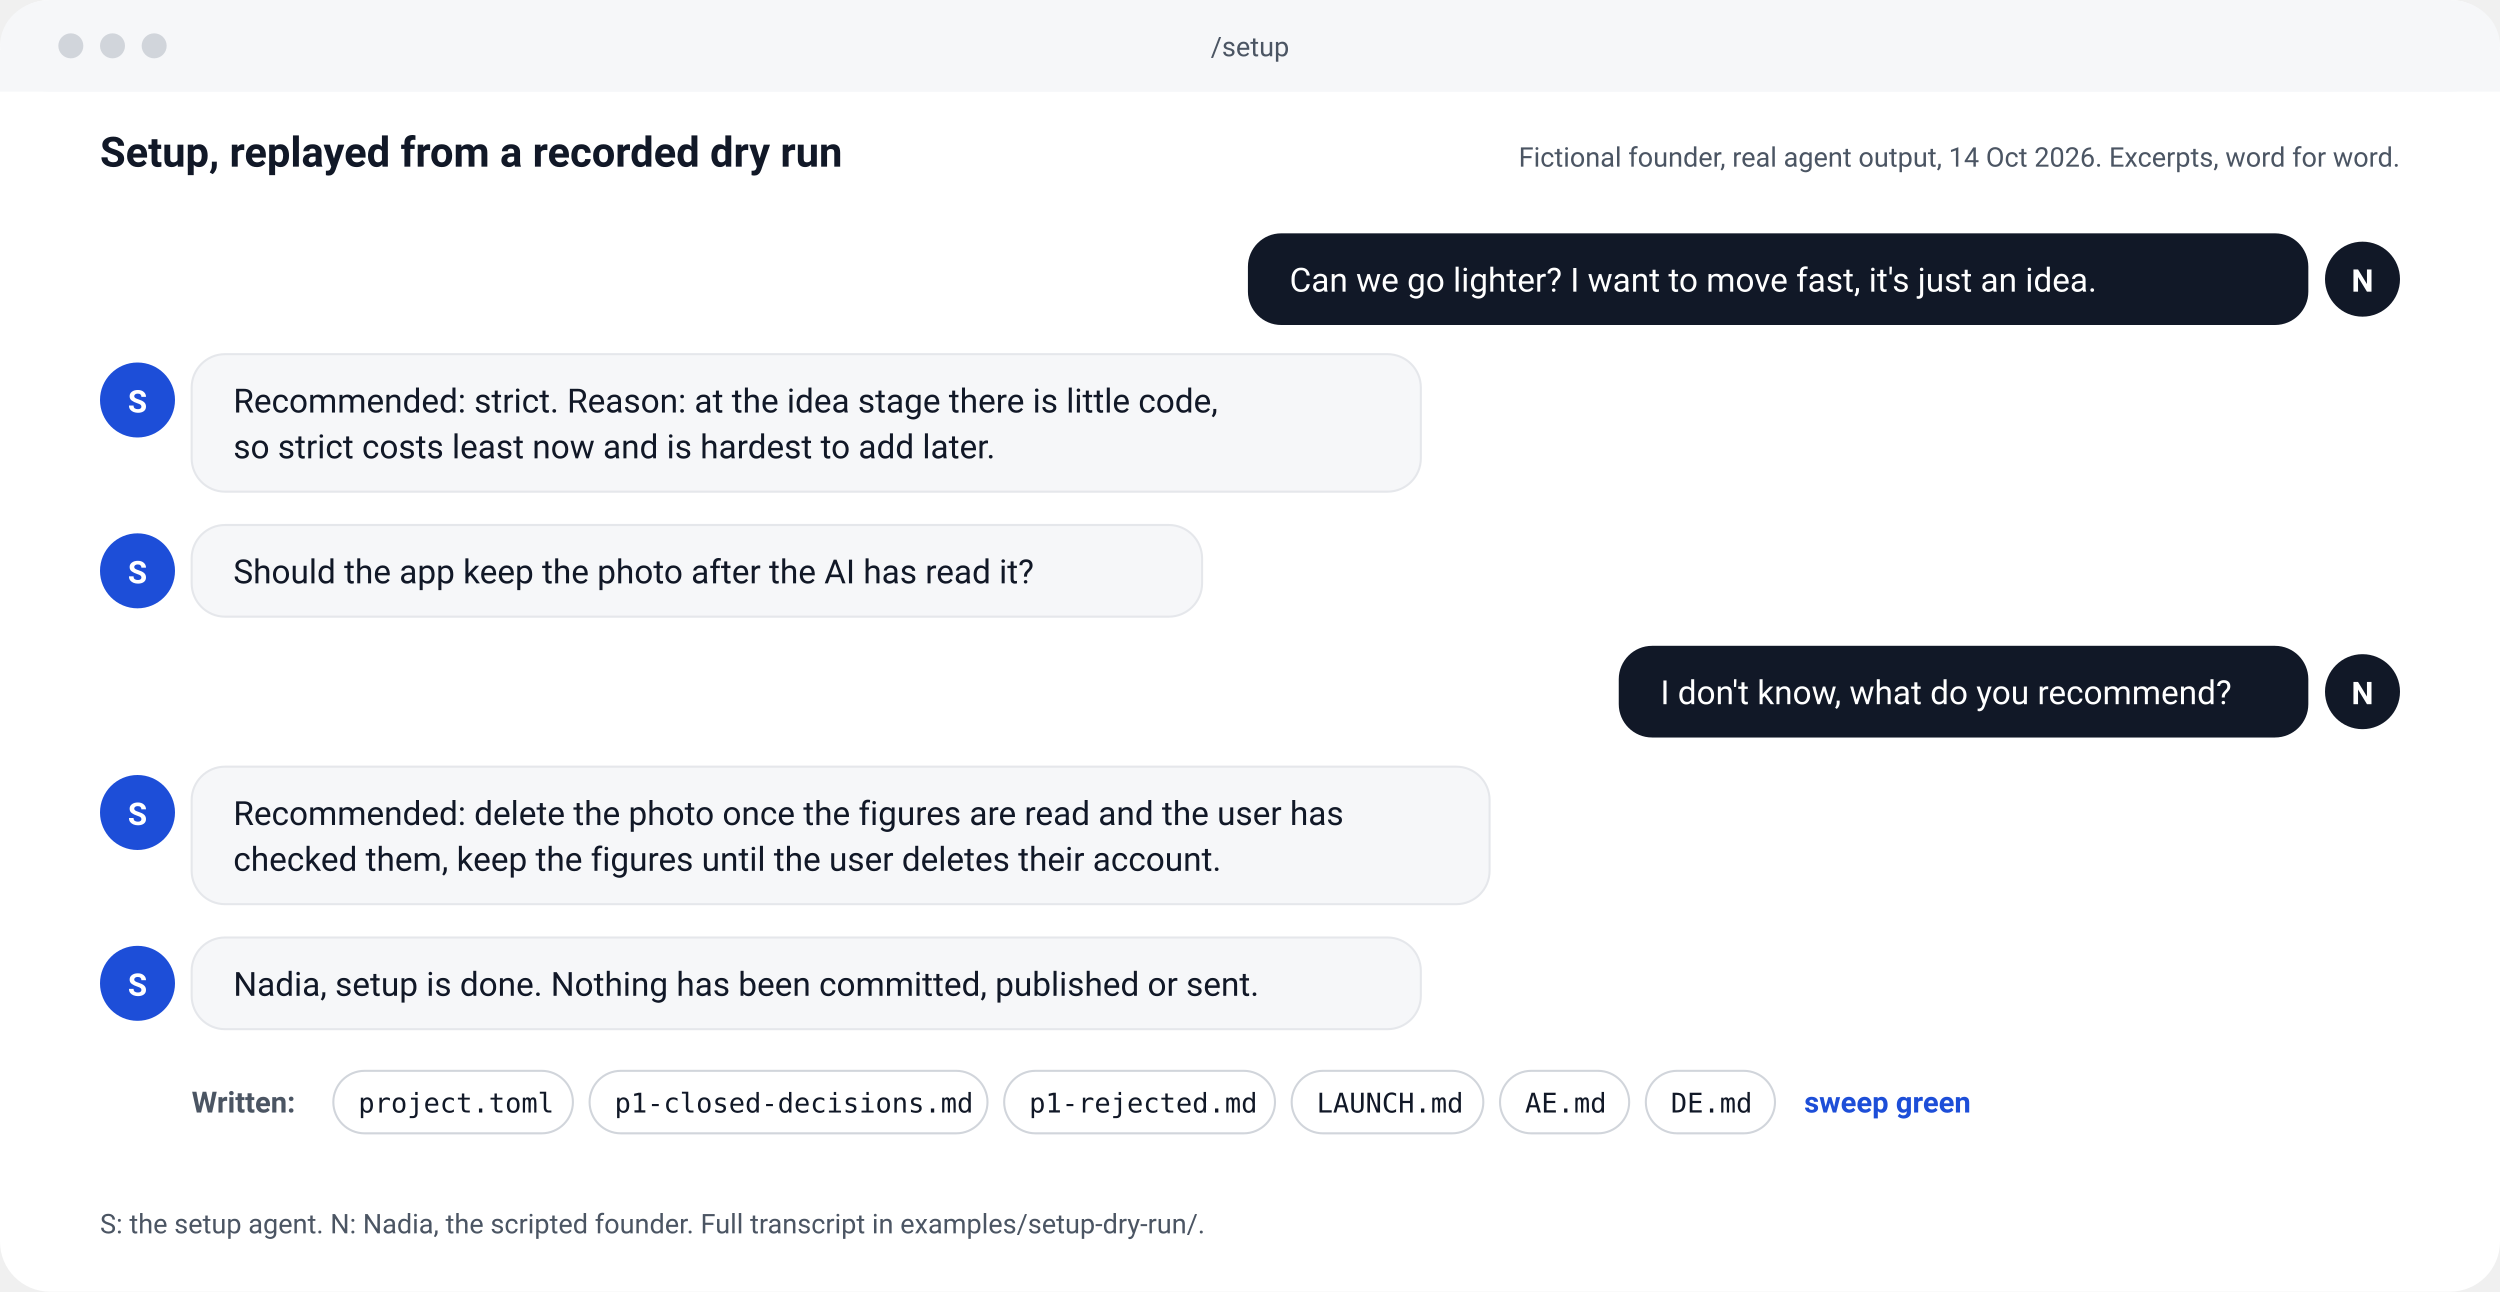
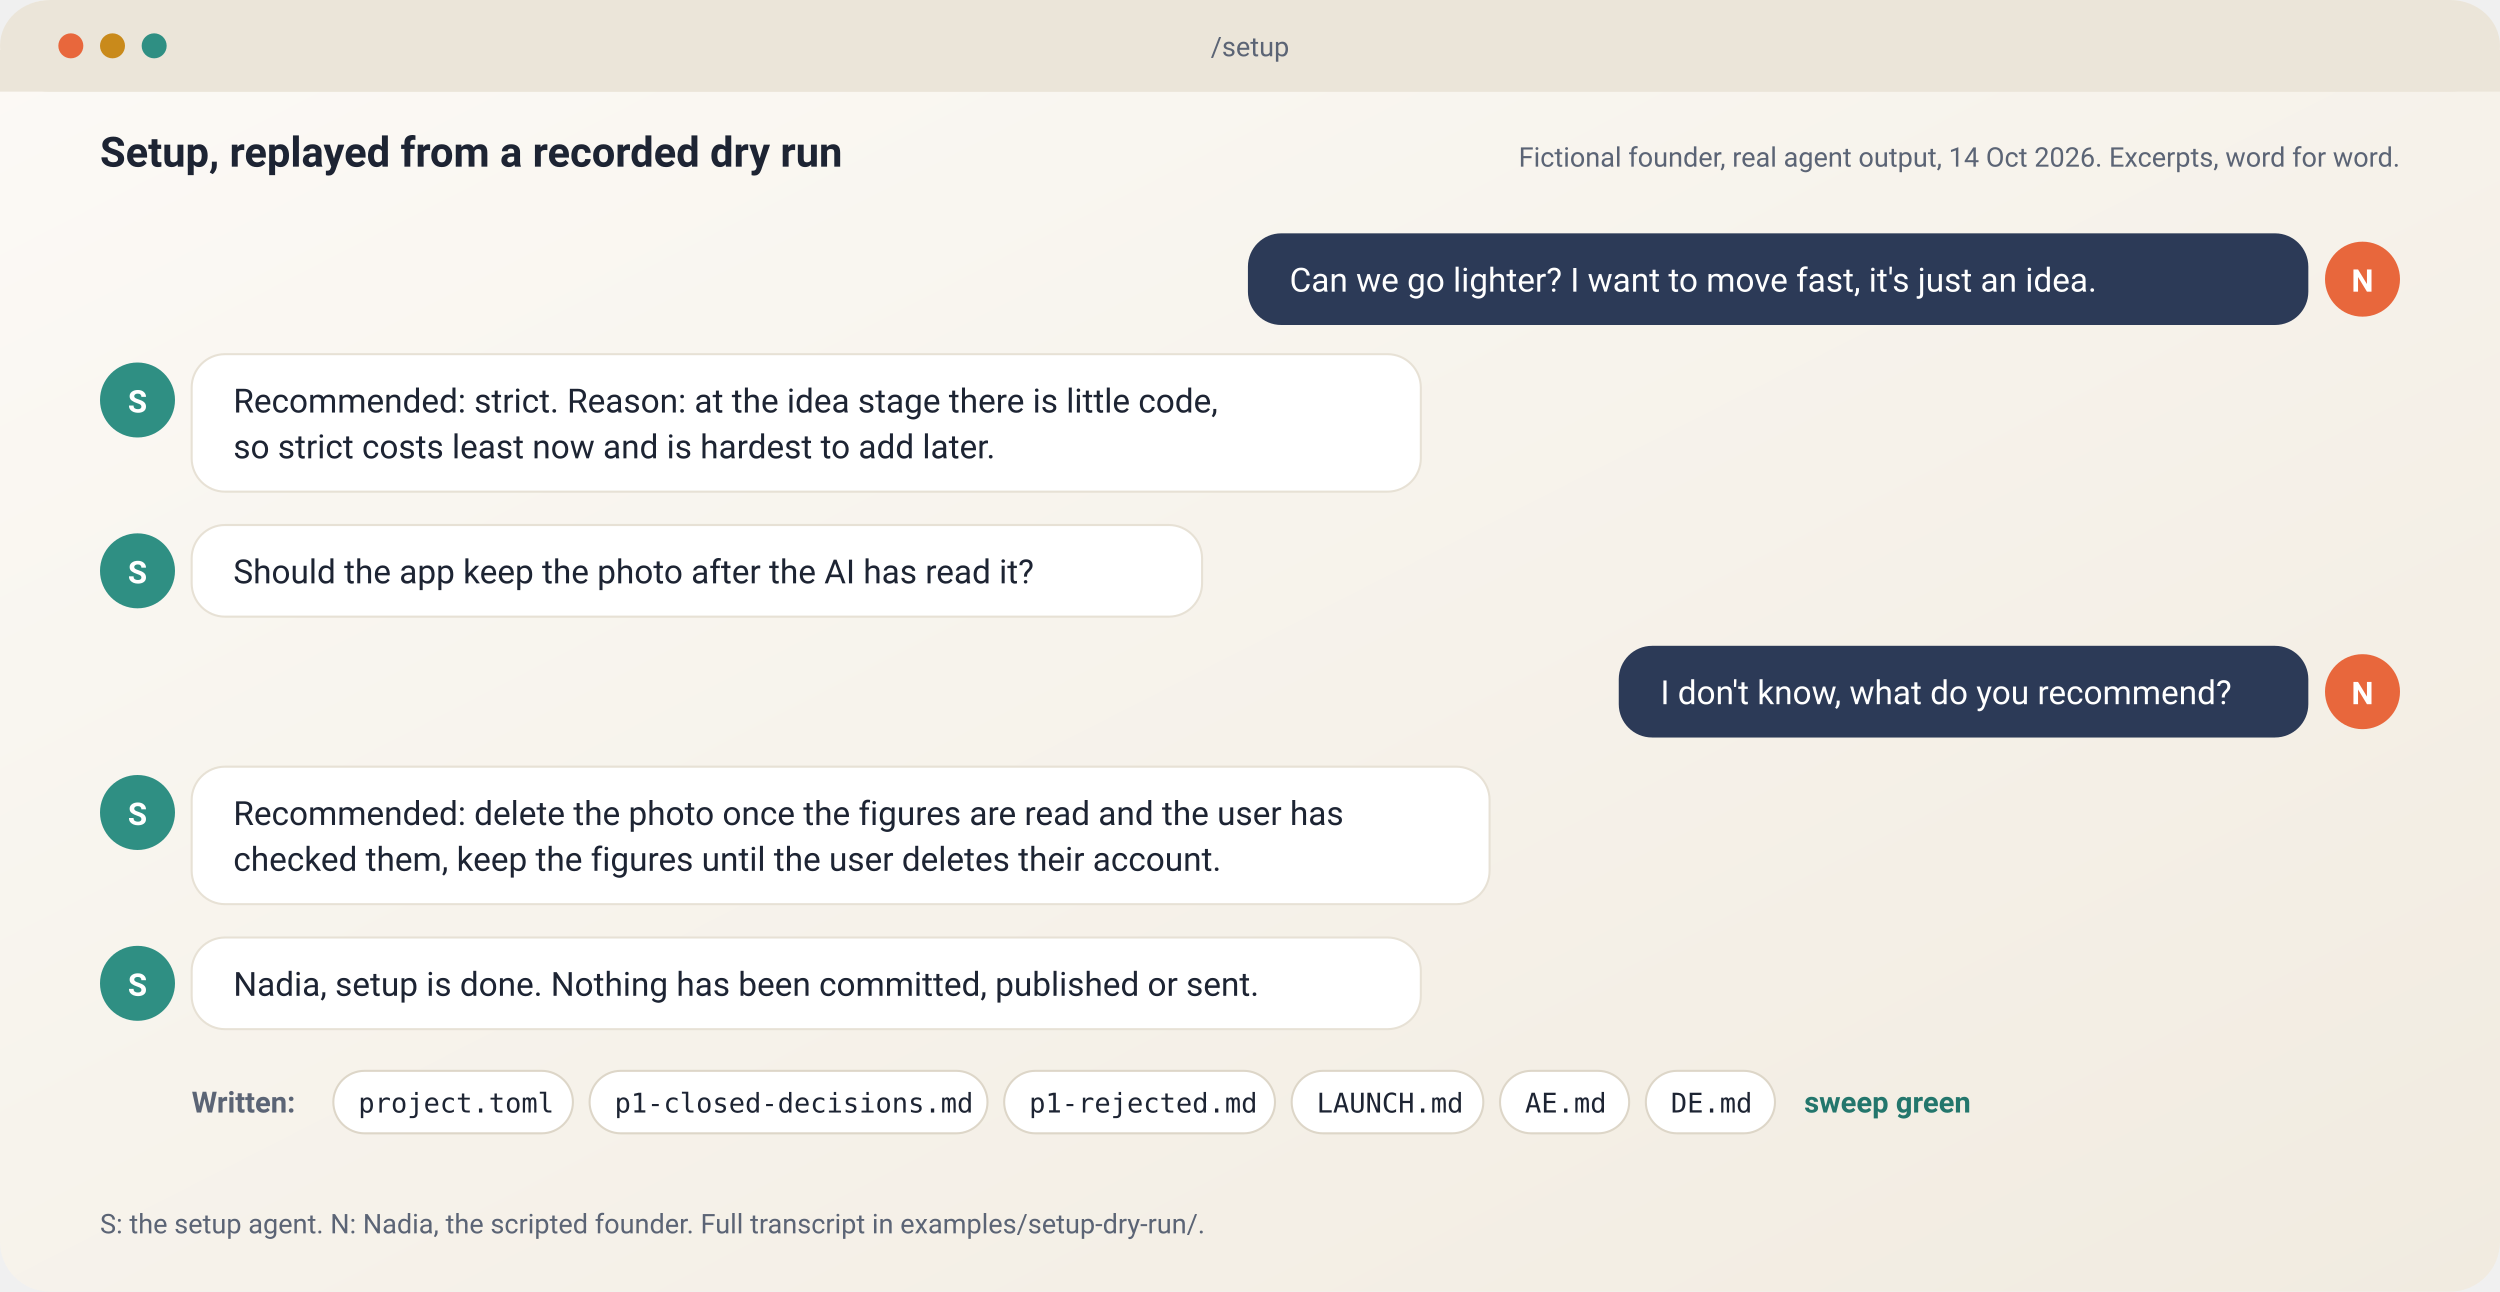
<svg xmlns="http://www.w3.org/2000/svg" viewBox="0 0 1200 620" role="img" aria-labelledby="t d">
  <style>
-     .bg1, .bg2 { stop-color: #ffffff; }
-     .ink { fill: #111827; } .soft { fill: #4b5563; }
-     .ok { fill: #1d4ed8; }
-     .ba { fill: #f6f7f9; stroke: #e5e7eb; stroke-width: 1; } .ta { fill: #111827; }
-     .bu { fill: #111827; } .tu { fill: #ffffff; }
-     .aa { fill: #1d4ed8; } .au { fill: #111827; } .al { fill: #ffffff; }
-     .chip { fill: #ffffff; stroke: #d1d5db; stroke-width: 1; }
-     .bar { fill: #f6f7f9; } .d1, .d2, .d3 { fill: #d1d5db; }
+     .bg1 { stop-color: #fcfaf6; } .bg2 { stop-color: #f1ebe0; }
+     .ink { fill: #1d2433; } .soft { fill: #5b6475; } .ok { fill: #23766c; }
+     .ba { fill: #ffffff; stroke: #e7e1d5; stroke-width: 1; } .ta { fill: #1d2433; }
+     .bu { fill: #2c3a57; } .tu { fill: #ffffff; }
+     .aa { fill: #2f8f83; } .au { fill: #e8673c; } .al { fill: #ffffff; }
+     .chip { fill: #ffffff; stroke: #ddd6c8; stroke-width: 1; }
+     .bar { fill: #ebe5d9; } .d1 { fill: #e8673c; } .d2 { fill: #c98a1b; } .d3 { fill: #2f8f83; }
+     .s { transform-box: fill-box; }
    text { font-family: -apple-system, "Segoe UI", Roboto, Helvetica, Arial, sans-serif; }
    .mono { font-family: ui-monospace, "SF Mono", Menlo, Consolas, monospace; }
-     @media (prefers-color-scheme: dark) {
-       .bg1, .bg2 { stop-color: #0d1117; }
-       .ink { fill: #e6edf3; } .soft { fill: #9da7b3; }
-       .ok { fill: #79b0ff; }
-       .ba { fill: #161b22; stroke: #21262d; stroke-width: 1; } .ta { fill: #e6edf3; }
-       .bu { fill: #30363d; } .tu { fill: #ffffff; }
-       .aa { fill: #2f6feb; } .au { fill: #484f58; } .al { fill: #ffffff; }
-       .chip { fill: #0d1117; stroke: #30363d; stroke-width: 1; }
-       .bar { fill: #161b22; } .d1, .d2, .d3 { fill: #30363d; }
-     }
-     .s { transform-box: fill-box; }
    @keyframes k0 { 0%, 6% { opacity: 1; transform: translateY(0); } 8%, 12% { opacity: 0; transform: translateY(10px); } 15%, 100% { opacity: 1; transform: translateY(0); } }
    .s0 { animation: k0 22s ease-out infinite; }
    @keyframes k1 { 0%, 6% { opacity: 1; transform: translateY(0); } 8%, 23% { opacity: 0; transform: translateY(10px); } 26%, 100% { opacity: 1; transform: translateY(0); } }
    .s1 { animation: k1 22s ease-out infinite; }
    @keyframes k2 { 0%, 6% { opacity: 1; transform: translateY(0); } 8%, 34% { opacity: 0; transform: translateY(10px); } 37%, 100% { opacity: 1; transform: translateY(0); } }
    .s2 { animation: k2 22s ease-out infinite; }
    @keyframes k3 { 0%, 6% { opacity: 1; transform: translateY(0); } 8%, 45% { opacity: 0; transform: translateY(10px); } 48%, 100% { opacity: 1; transform: translateY(0); } }
    .s3 { animation: k3 22s ease-out infinite; }
    @keyframes k4 { 0%, 6% { opacity: 1; transform: translateY(0); } 8%, 56% { opacity: 0; transform: translateY(10px); } 59%, 100% { opacity: 1; transform: translateY(0); } }
    .s4 { animation: k4 22s ease-out infinite; }
    @keyframes k5 { 0%, 6% { opacity: 1; transform: translateY(0); } 8%, 67% { opacity: 0; transform: translateY(10px); } 70%, 100% { opacity: 1; transform: translateY(0); } }
    .s5 { animation: k5 22s ease-out infinite; }
    @keyframes k6 { 0%, 6% { opacity: 1; transform: translateY(0); } 8%, 78% { opacity: 0; transform: translateY(10px); } 81%, 100% { opacity: 1; transform: translateY(0); } }
    .s6 { animation: k6 22s ease-out infinite; }
    @media (prefers-reduced-motion: reduce) { .s { animation: none; } }
+     @media (prefers-color-scheme: dark) {
+       .bg1 { stop-color: #1a2131; } .bg2 { stop-color: #0e121a; }
+       .ink { fill: #eef0f4; } .soft { fill: #a3abba; } .ok { fill: #6cc7bb; }
+       .ba { fill: #1f2734; stroke: #313a4a; } .ta { fill: #eef0f4; }
+       .bu { fill: #3d5a8f; } .chip { fill: #1f2734; stroke: #313a4a; } .bar { fill: #252e3d; }
+     }
  </style>
  <defs>
    <linearGradient id="bg" x1="0" y1="0" x2="1" y2="1">
      <stop offset="0" class="bg1" />
      <stop offset="1" class="bg2" />
    </linearGradient>
  </defs>
  <rect width="1200" height="620" rx="24" fill="url(#bg)" />
  <rect class="bar" width="1200" height="44" rx="24" />
  <rect class="bar" y="24" width="1200" height="20" />
  <circle class="d1" cx="34" cy="22" r="6" />
  <circle class="d2" cx="54" cy="22" r="6" />
  <circle class="d3" cx="74" cy="22" r="6" />
  <text class="soft" x="600" y="27" font-size="13" text-anchor="middle">/setup</text>
  <text class="ink" x="48" y="80" font-size="20" font-weight="700">Setup, replayed from a recorded dry run</text>
  <text class="soft" x="1152" y="80" font-size="13" text-anchor="end">Fictional founder, real agent output, 14 Oct 2026. Excerpts, word for word.</text>
  <g class="s s0">
    <circle class="au" cx="1134" cy="134" r="18" />
    <text class="al" x="1134" y="140" text-anchor="middle" font-size="15" font-weight="700">N</text>
    <rect class="bu" x="599" y="112" width="509" height="44" rx="16" />
    <text class="tu" font-size="16">
      <tspan x="619" y="140">Can we go lighter? I want to move fast, it's just an idea.</tspan>
    </text>
  </g>
  <g class="s s1">
    <circle class="aa" cx="66" cy="192" r="18" />
    <text class="al" x="66" y="198" text-anchor="middle" font-size="15" font-weight="700">S</text>
    <rect class="ba" x="92" y="170" width="590" height="66" rx="16" />
    <text class="ta" font-size="16">
      <tspan x="112" y="198">Recommended: strict. Reason: at the idea stage there is little code,</tspan>
      <tspan x="112" y="220">so strict costs least now and is hardest to add later.</tspan>
    </text>
  </g>
  <g class="s s2">
    <circle class="aa" cx="66" cy="274" r="18" />
    <text class="al" x="66" y="280" text-anchor="middle" font-size="15" font-weight="700">S</text>
    <rect class="ba" x="92" y="252" width="485" height="44" rx="16" />
    <text class="ta" font-size="16">
      <tspan x="112" y="280">Should the app keep the photo after the AI has read it?</tspan>
    </text>
  </g>
  <g class="s s3">
    <circle class="au" cx="1134" cy="332" r="18" />
    <text class="al" x="1134" y="338" text-anchor="middle" font-size="15" font-weight="700">N</text>
    <rect class="bu" x="777" y="310" width="331" height="44" rx="16" />
    <text class="tu" font-size="16">
      <tspan x="797" y="338">I don't know, what do you recommend?</tspan>
    </text>
  </g>
  <g class="s s4">
    <circle class="aa" cx="66" cy="390" r="18" />
    <text class="al" x="66" y="396" text-anchor="middle" font-size="15" font-weight="700">S</text>
    <rect class="ba" x="92" y="368" width="623" height="66" rx="16" />
    <text class="ta" font-size="16">
      <tspan x="112" y="396">Recommended: delete the photo once the figures are read and the user has</tspan>
      <tspan x="112" y="418">checked them, keep the figures until the user deletes their account.</tspan>
    </text>
  </g>
  <g class="s s5">
    <circle class="aa" cx="66" cy="472" r="18" />
    <text class="al" x="66" y="478" text-anchor="middle" font-size="15" font-weight="700">S</text>
    <rect class="ba" x="92" y="450" width="590" height="44" rx="16" />
    <text class="ta" font-size="16">
      <tspan x="112" y="478">Nadia, setup is done. Nothing has been committed, published or sent.</tspan>
    </text>
  </g>
  <g class="s s6">
    <text class="soft" x="92" y="534" font-size="14" font-weight="600">Written:</text>
    <rect class="chip" x="160" y="514" width="115" height="30" rx="15" />
    <text class="mono ink" x="172" y="534" font-size="13">project.toml</text>
    <rect class="chip" x="283" y="514" width="191" height="30" rx="15" />
    <text class="mono ink" x="295" y="534" font-size="13">p1-closed-decisions.md</text>
    <rect class="chip" x="482" y="514" width="130" height="30" rx="15" />
    <text class="mono ink" x="494" y="534" font-size="13">p1-rejected.md</text>
    <rect class="chip" x="620" y="514" width="92" height="30" rx="15" />
    <text class="mono ink" x="632" y="534" font-size="13">LAUNCH.md</text>
    <rect class="chip" x="720" y="514" width="62" height="30" rx="15" />
    <text class="mono ink" x="732" y="534" font-size="13">AE.md</text>
    <rect class="chip" x="790" y="514" width="62" height="30" rx="15" />
    <text class="mono ink" x="802" y="534" font-size="13">DE.md</text>
    <text class="ok" x="866" y="534" font-size="14" font-weight="700">sweep green</text>
  </g>
  <text class="soft" x="48" y="592" font-size="13">S: the setup agent. N: Nadia, the scripted founder. Full transcript in examples/setup-dry-run/.</text>
</svg>
